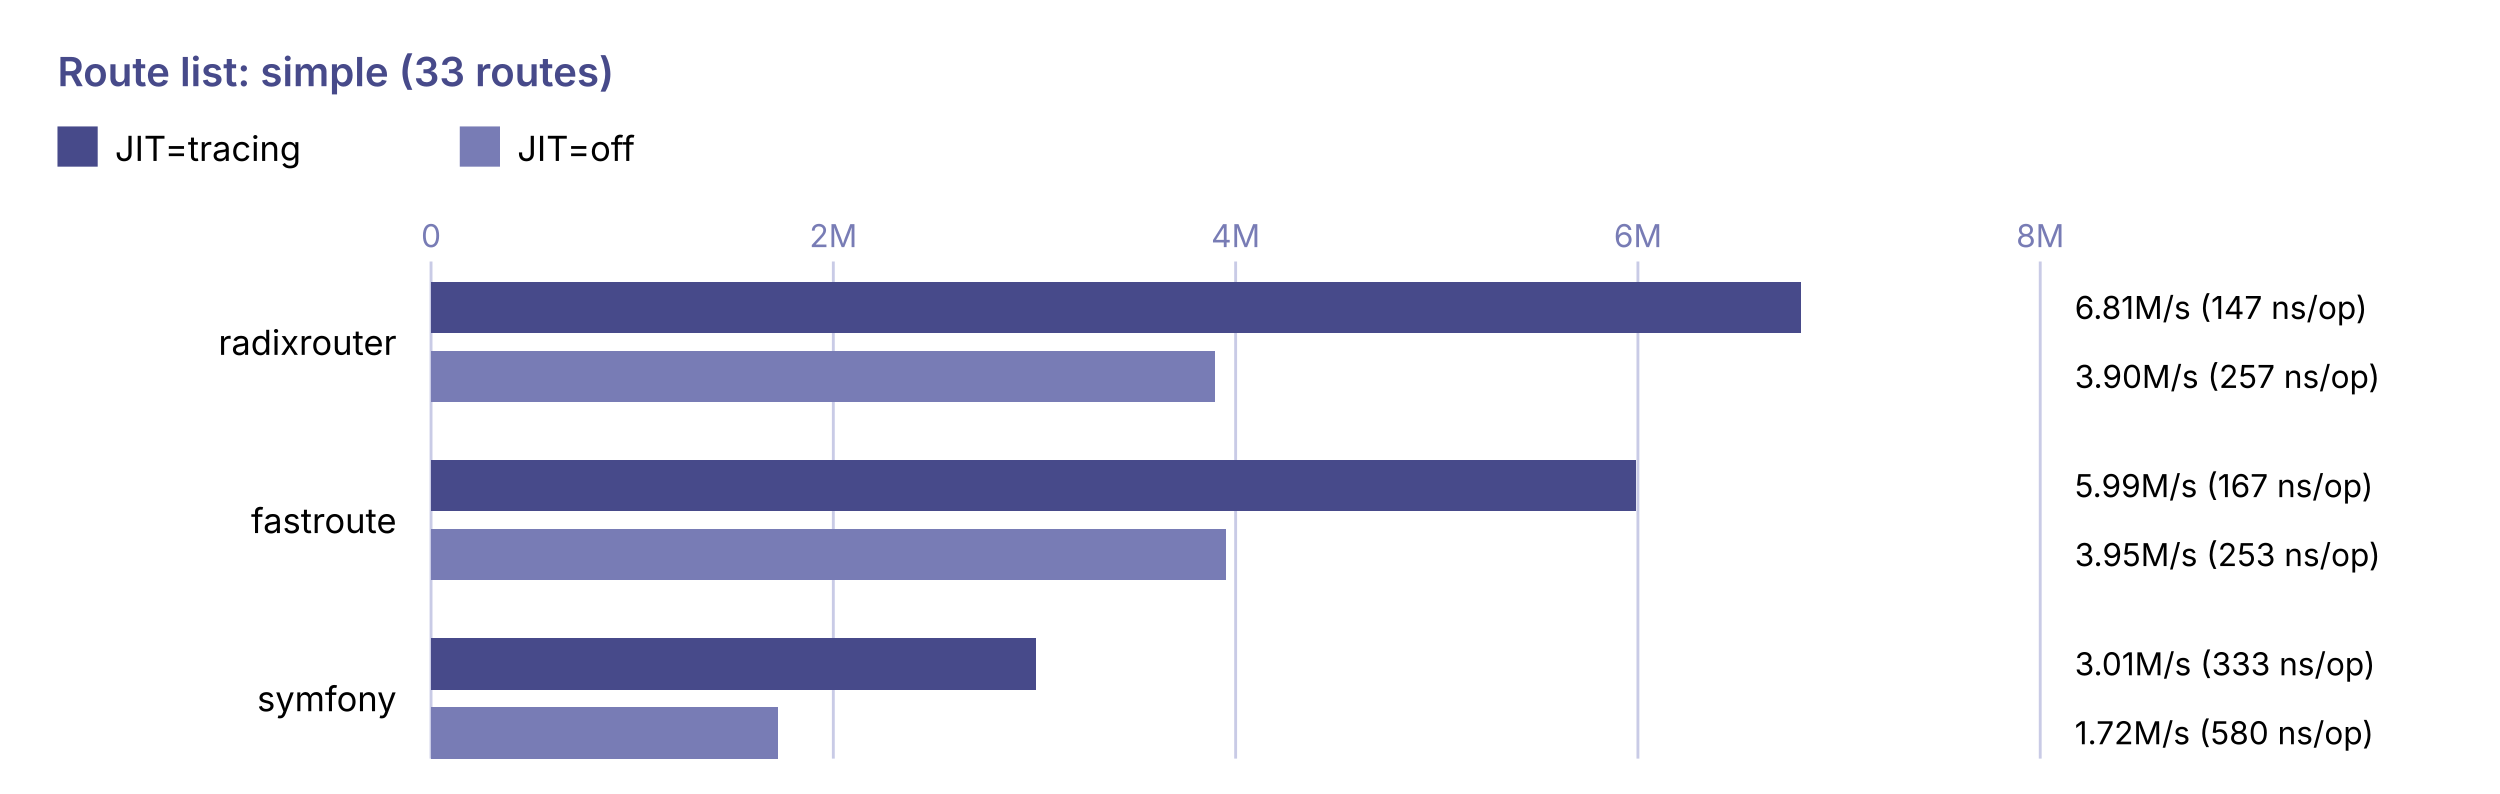
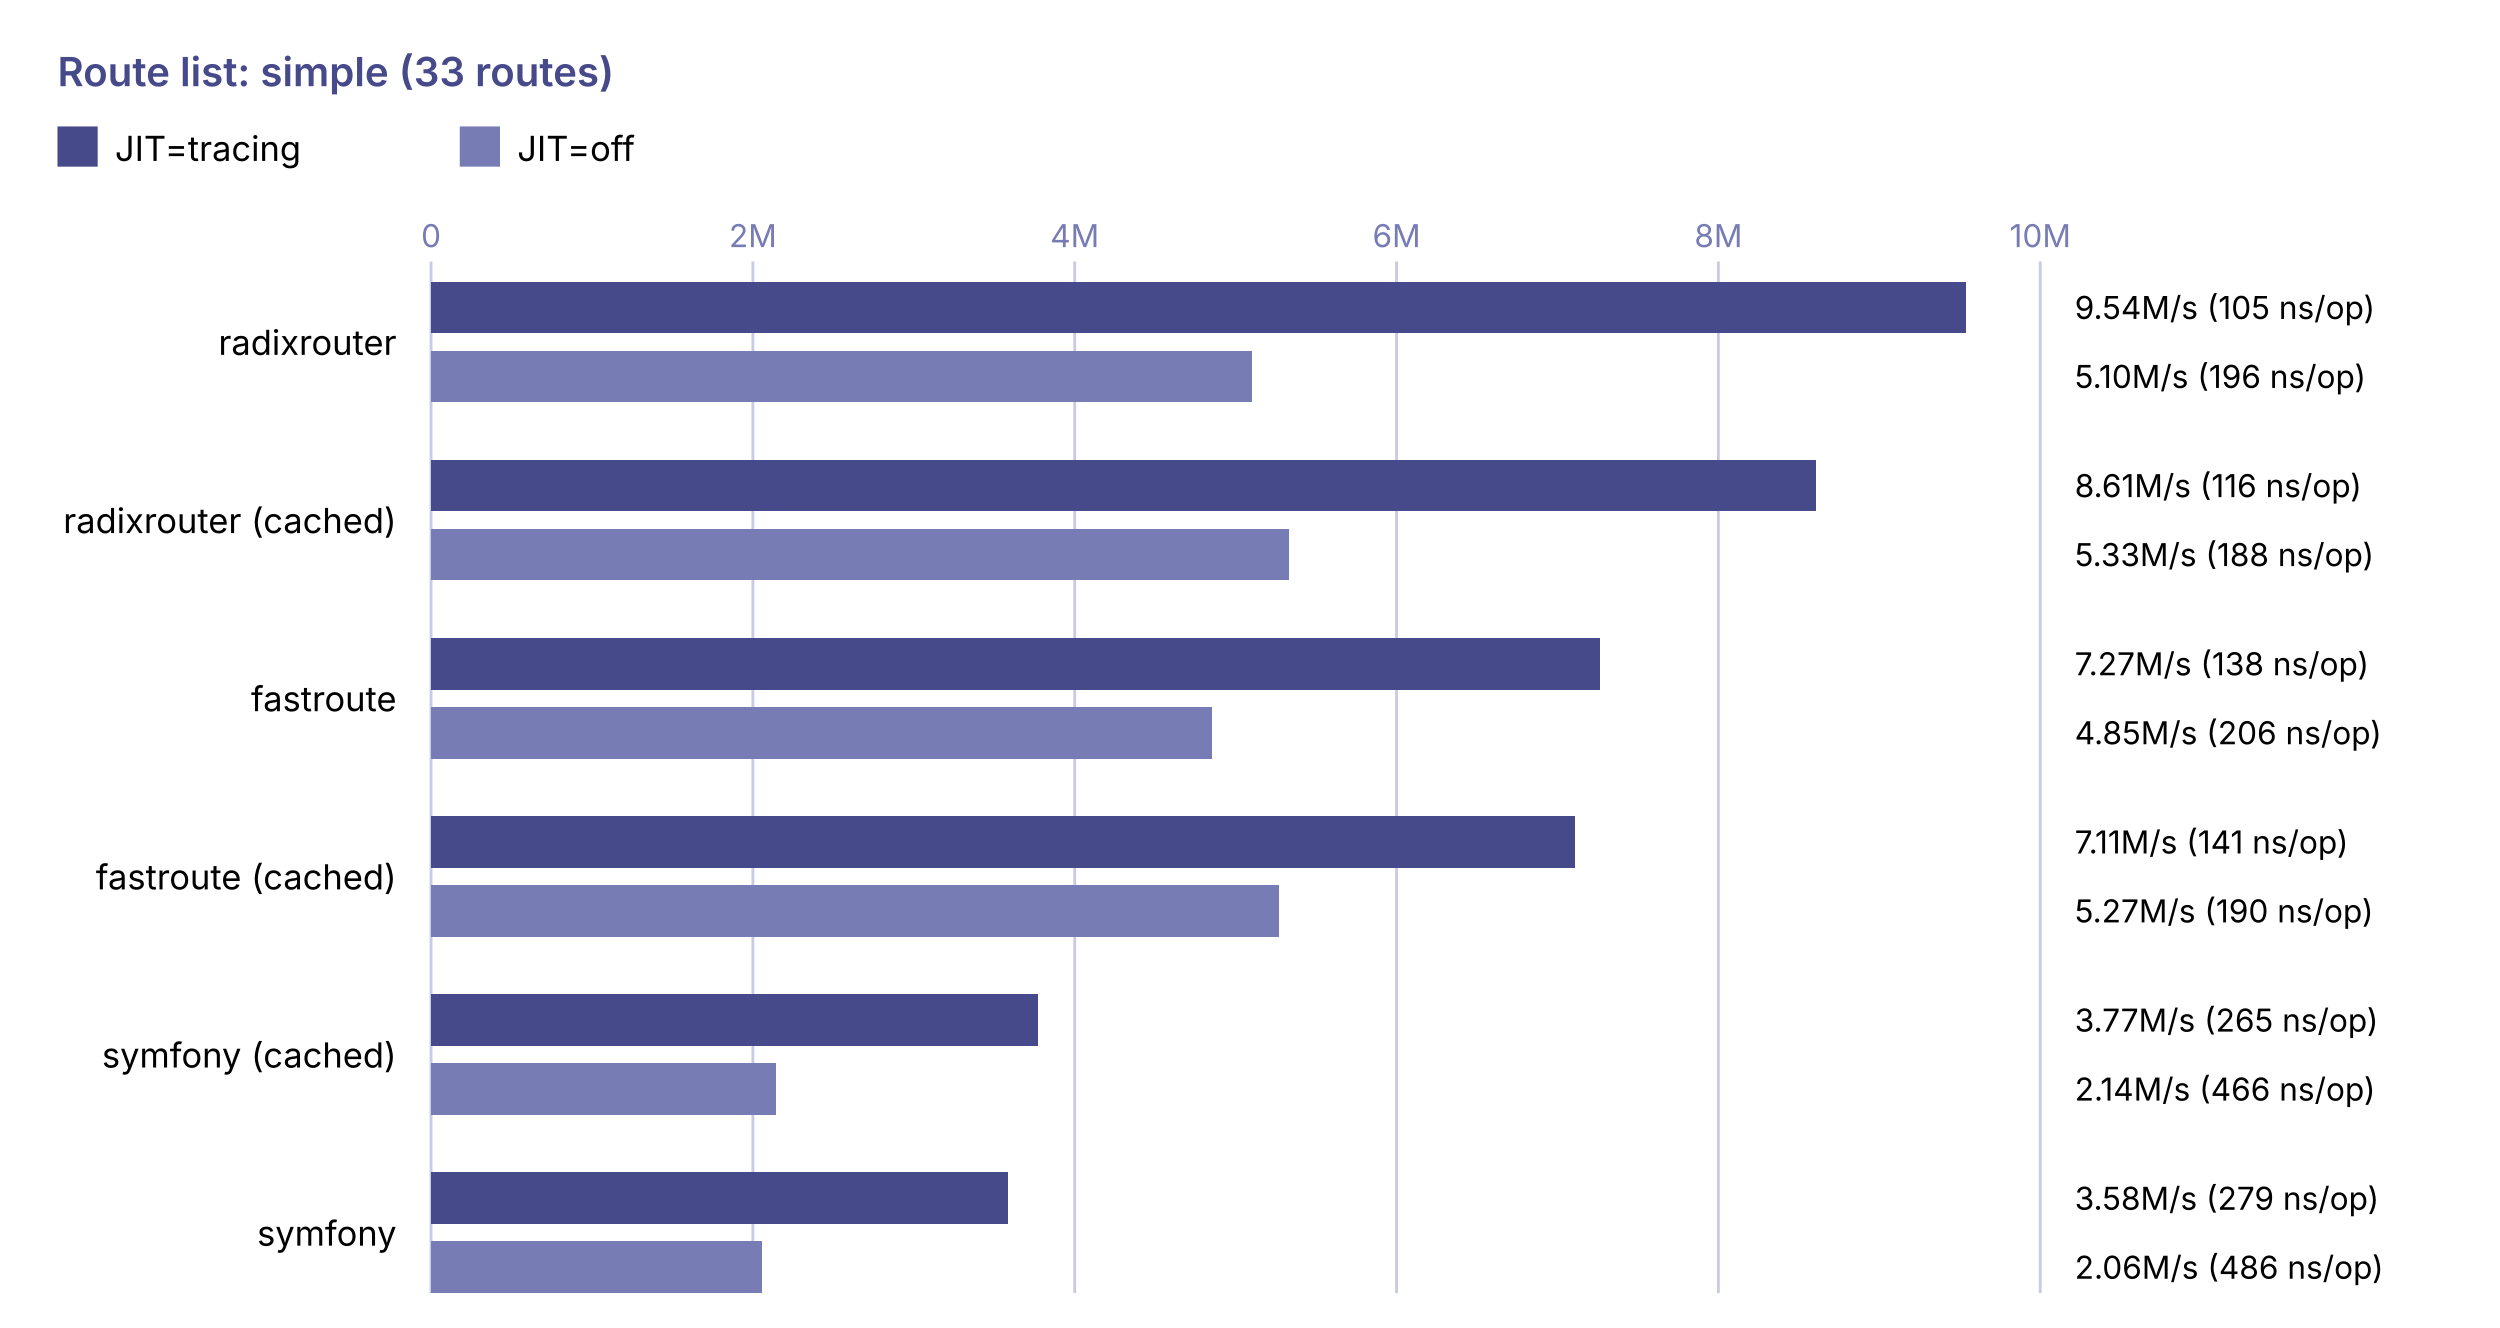
- <svg xmlns="http://www.w3.org/2000/svg" viewBox="0 0 870 276" font-family="system-ui, -apple-system, 'Segoe UI', sans-serif">
+ <svg xmlns="http://www.w3.org/2000/svg" viewBox="0 0 870 462" font-family="system-ui, -apple-system, 'Segoe UI', sans-serif">
  <style>.fg{fill:#000000}.accent{fill:#474A8A}.bar{shape-rendering:crispEdges}.div{stroke:#C9CBE6;stroke-width:1}.tick{fill:#787CB5}@media(prefers-color-scheme:dark){.fg{fill:#E6E6E6}.accent{fill:#B0B3D6}.tick{fill:#B0B3D6}}</style>
  <text class="accent" x="20" y="30" font-size="14" font-weight="600">Route list: simple (33 routes)</text>
  <rect x="20" y="44" width="14" height="14" fill="#474A8A" />
  <text class="fg" x="40" y="56" font-size="12">JIT=tracing</text>
  <rect x="160" y="44" width="14" height="14" fill="#787CB5" />
  <text class="fg" x="180" y="56" font-size="12">JIT=off</text>
  <text class="tick" x="150.00" y="86.0" text-anchor="middle" font-size="11">0</text>
-   <line class="div" x1="290.00" y1="91.0" x2="290.00" y2="264.0" />
-   <text class="tick" x="290.00" y="86.0" text-anchor="middle" font-size="11">2M</text>
-   <line class="div" x1="430.00" y1="91.0" x2="430.00" y2="264.0" />
-   <text class="tick" x="430.00" y="86.0" text-anchor="middle" font-size="11">4M</text>
-   <line class="div" x1="570.00" y1="91.0" x2="570.00" y2="264.0" />
-   <text class="tick" x="570.00" y="86.0" text-anchor="middle" font-size="11">6M</text>
-   <line class="div" x1="710.00" y1="91.0" x2="710.00" y2="264.0" />
-   <text class="tick" x="710.00" y="86.0" text-anchor="middle" font-size="11">8M</text>
-   <line class="div" x1="150" y1="91.0" x2="150" y2="264.0" />
+   <line class="div" x1="262.00" y1="91.0" x2="262.00" y2="450.0" />
+   <text class="tick" x="262.00" y="86.0" text-anchor="middle" font-size="11">2M</text>
+   <line class="div" x1="374.00" y1="91.0" x2="374.00" y2="450.0" />
+   <text class="tick" x="374.00" y="86.0" text-anchor="middle" font-size="11">4M</text>
+   <line class="div" x1="486.00" y1="91.0" x2="486.00" y2="450.0" />
+   <text class="tick" x="486.00" y="86.0" text-anchor="middle" font-size="11">6M</text>
+   <line class="div" x1="598.00" y1="91.0" x2="598.00" y2="450.0" />
+   <text class="tick" x="598.00" y="86.0" text-anchor="middle" font-size="11">8M</text>
+   <line class="div" x1="710.00" y1="91.0" x2="710.00" y2="450.0" />
+   <text class="tick" x="710.00" y="86.0" text-anchor="middle" font-size="11">10M</text>
+   <line class="div" x1="150" y1="91.0" x2="150" y2="450.0" />
  <text class="fg" x="138" y="123.5" text-anchor="end" font-size="12">radixrouter</text>
-   <rect class="bar" x="150" y="98.0" width="476.86" height="18" fill="#474A8A" />
-   <text class="fg" x="722" y="111.0" font-size="11">6.81M/s  (147 ns/op)</text>
-   <rect class="bar" x="150" y="122.0" width="272.86" height="18" fill="#787CB5" />
-   <text class="fg" x="722" y="135.0" font-size="11">3.90M/s  (257 ns/op)</text>
-   <text class="fg" x="138" y="185.5" text-anchor="end" font-size="12">fastroute</text>
-   <rect class="bar" x="150" y="160.0" width="419.39" height="18" fill="#474A8A" />
-   <text class="fg" x="722" y="173.0" font-size="11">5.99M/s  (167 ns/op)</text>
-   <rect class="bar" x="150" y="184.0" width="276.81" height="18" fill="#787CB5" />
-   <text class="fg" x="722" y="197.0" font-size="11">3.95M/s  (253 ns/op)</text>
-   <text class="fg" x="138" y="247.5" text-anchor="end" font-size="12">symfony</text>
-   <rect class="bar" x="150" y="222.0" width="210.40" height="18" fill="#474A8A" />
-   <text class="fg" x="722" y="235.0" font-size="11">3.01M/s  (333 ns/op)</text>
-   <rect class="bar" x="150" y="246.0" width="120.70" height="18" fill="#787CB5" />
-   <text class="fg" x="722" y="259.0" font-size="11">1.72M/s  (580 ns/op)</text>
+   <rect class="bar" x="150" y="98.0" width="534.07" height="18" fill="#474A8A" />
+   <text class="fg" x="722" y="111.0" font-size="11">9.54M/s  (105 ns/op)</text>
+   <rect class="bar" x="150" y="122.0" width="285.60" height="18" fill="#787CB5" />
+   <text class="fg" x="722" y="135.0" font-size="11">5.10M/s  (196 ns/op)</text>
+   <text class="fg" x="138" y="185.5" text-anchor="end" font-size="12">radixrouter (cached)</text>
+   <rect class="bar" x="150" y="160.0" width="482.08" height="18" fill="#474A8A" />
+   <text class="fg" x="722" y="173.0" font-size="11">8.61M/s  (116 ns/op)</text>
+   <rect class="bar" x="150" y="184.0" width="298.62" height="18" fill="#787CB5" />
+   <text class="fg" x="722" y="197.0" font-size="11">5.33M/s  (188 ns/op)</text>
+   <text class="fg" x="138" y="247.5" text-anchor="end" font-size="12">fastroute</text>
+   <rect class="bar" x="150" y="222.0" width="406.95" height="18" fill="#474A8A" />
+   <text class="fg" x="722" y="235.0" font-size="11">7.27M/s  (138 ns/op)</text>
+   <rect class="bar" x="150" y="246.0" width="271.84" height="18" fill="#787CB5" />
+   <text class="fg" x="722" y="259.0" font-size="11">4.85M/s  (206 ns/op)</text>
+   <text class="fg" x="138" y="309.5" text-anchor="end" font-size="12">fastroute (cached)</text>
+   <rect class="bar" x="150" y="284.0" width="398.15" height="18" fill="#474A8A" />
+   <text class="fg" x="722" y="297.0" font-size="11">7.11M/s  (141 ns/op)</text>
+   <rect class="bar" x="150" y="308.0" width="295.25" height="18" fill="#787CB5" />
+   <text class="fg" x="722" y="321.0" font-size="11">5.27M/s  (190 ns/op)</text>
+   <text class="fg" x="138" y="371.5" text-anchor="end" font-size="12">symfony (cached)</text>
+   <rect class="bar" x="150" y="346.0" width="211.17" height="18" fill="#474A8A" />
+   <text class="fg" x="722" y="359.0" font-size="11">3.77M/s  (265 ns/op)</text>
+   <rect class="bar" x="150" y="370.0" width="120.08" height="18" fill="#787CB5" />
+   <text class="fg" x="722" y="383.0" font-size="11">2.14M/s  (466 ns/op)</text>
+   <text class="fg" x="138" y="433.5" text-anchor="end" font-size="12">symfony</text>
+   <rect class="bar" x="150" y="408.0" width="200.69" height="18" fill="#474A8A" />
+   <text class="fg" x="722" y="421.0" font-size="11">3.58M/s  (279 ns/op)</text>
+   <rect class="bar" x="150" y="432.0" width="115.12" height="18" fill="#787CB5" />
+   <text class="fg" x="722" y="445.0" font-size="11">2.06M/s  (486 ns/op)</text>
</svg>
